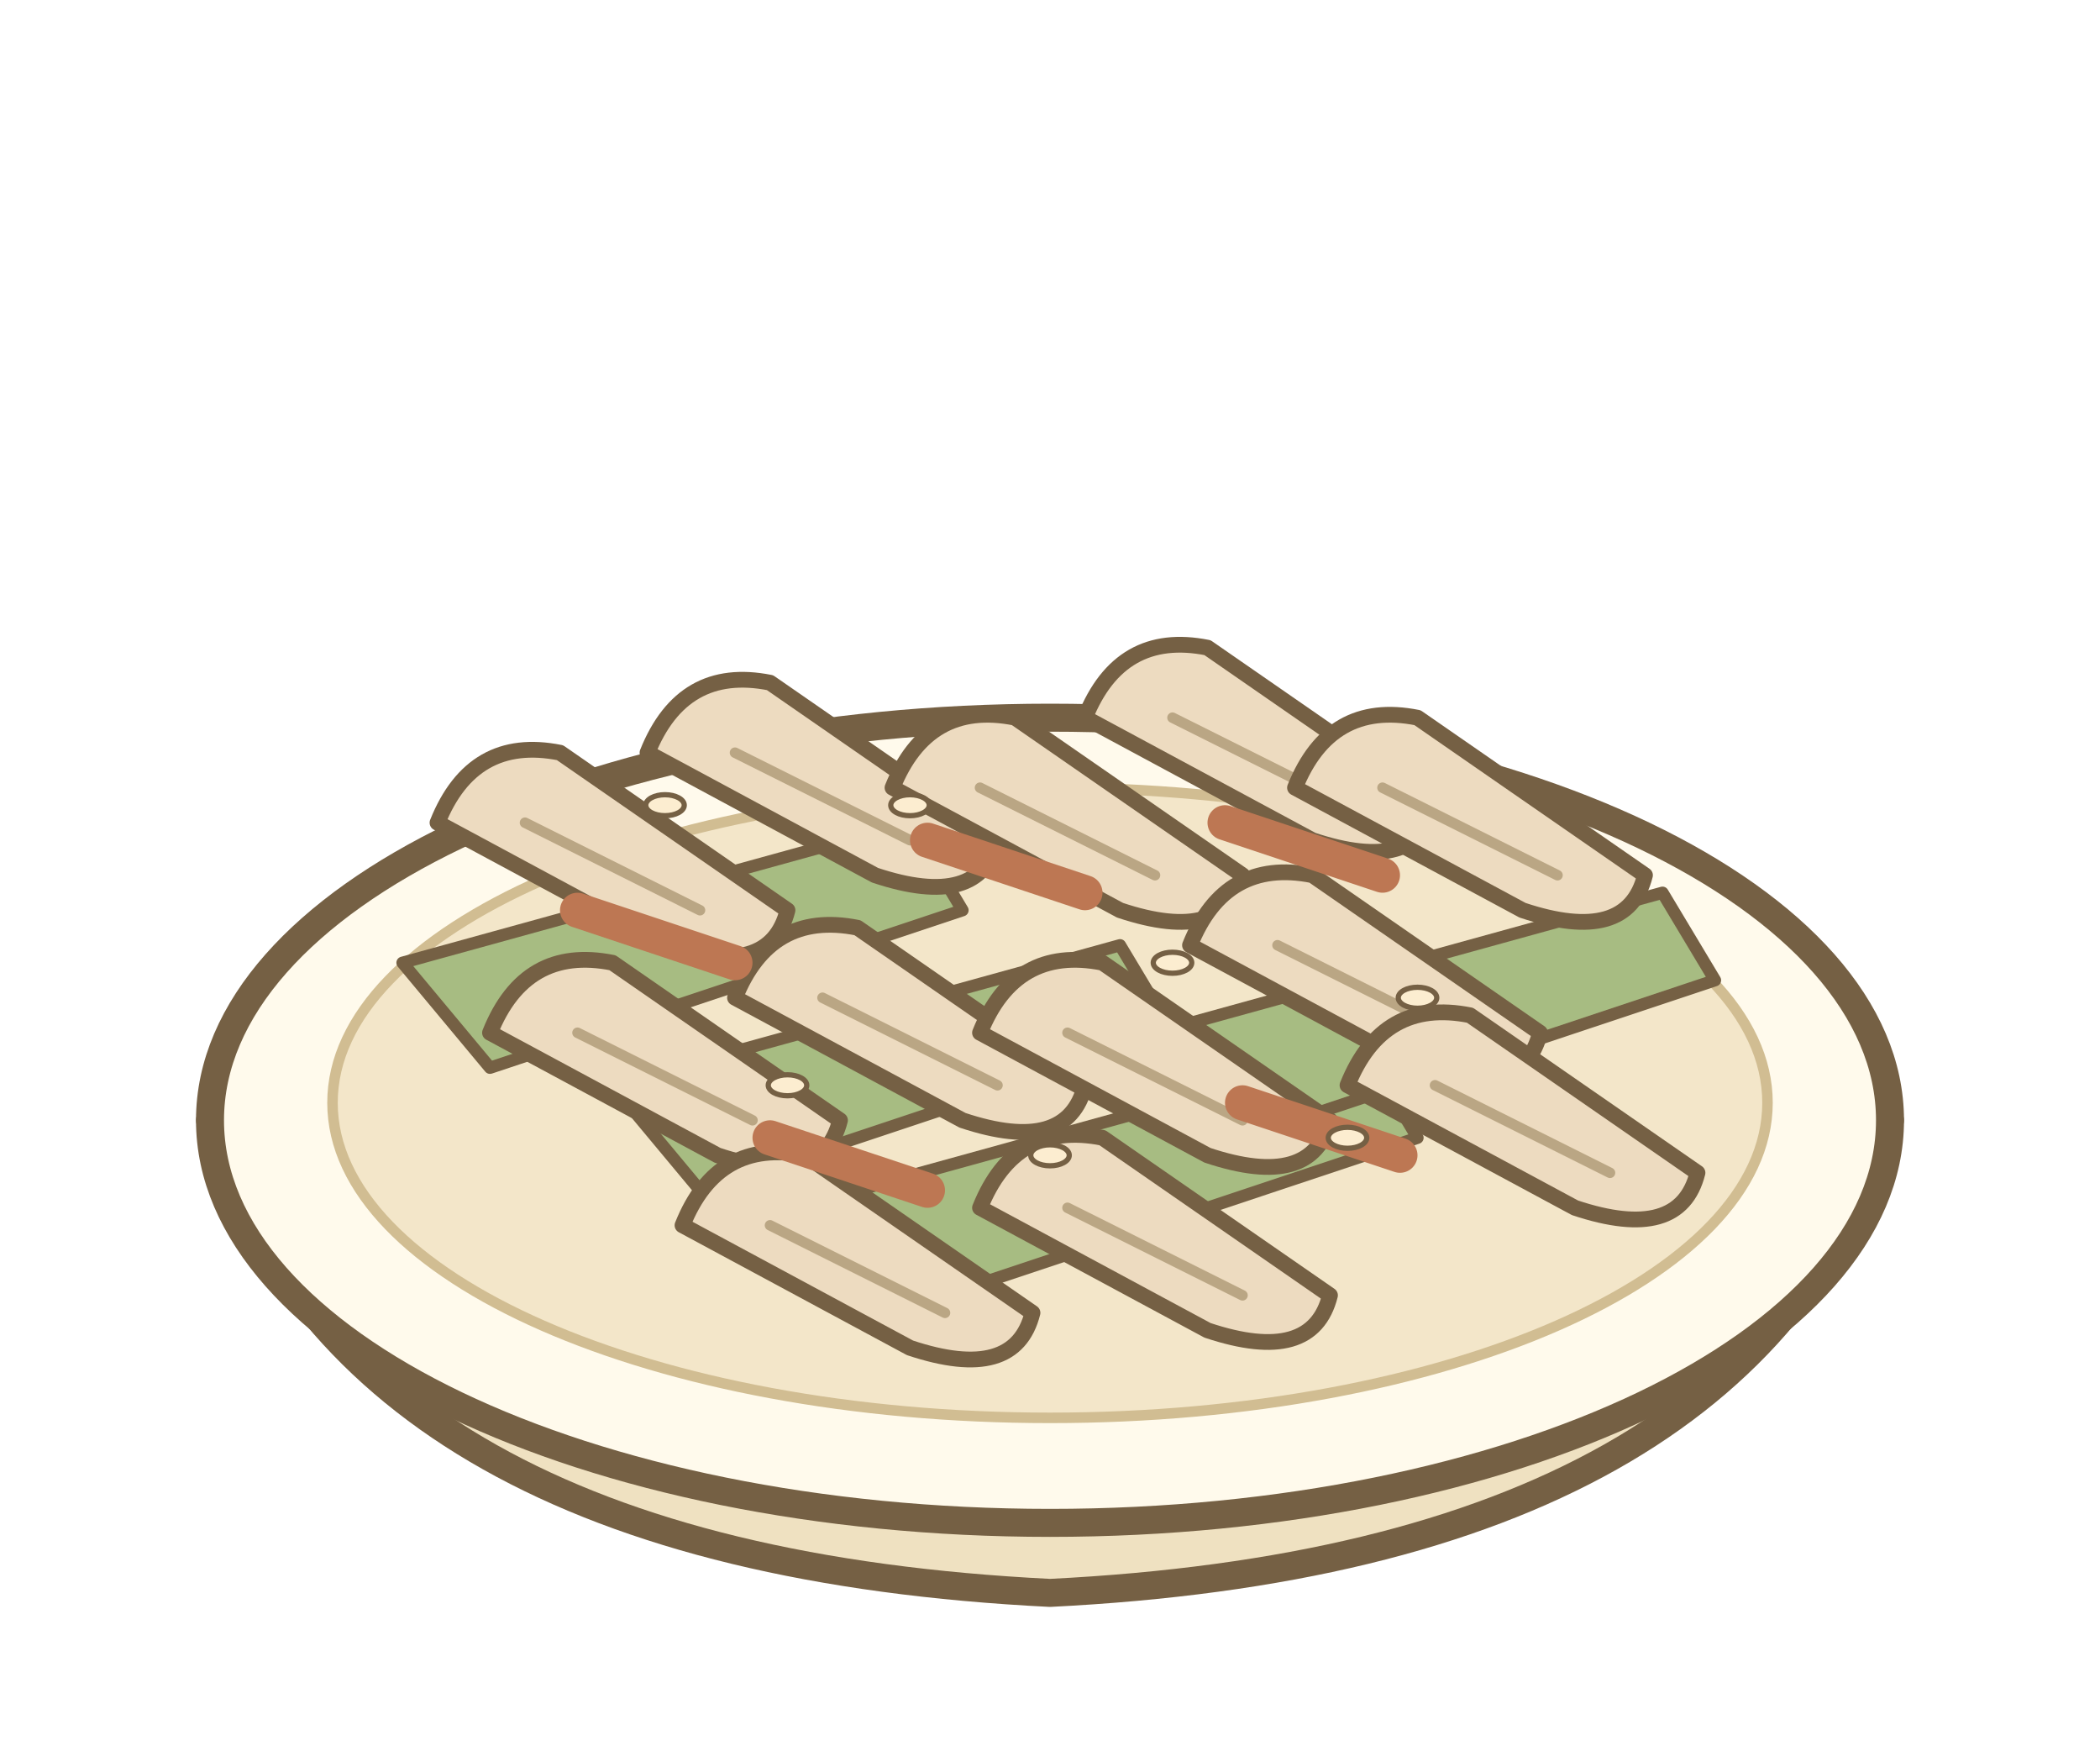
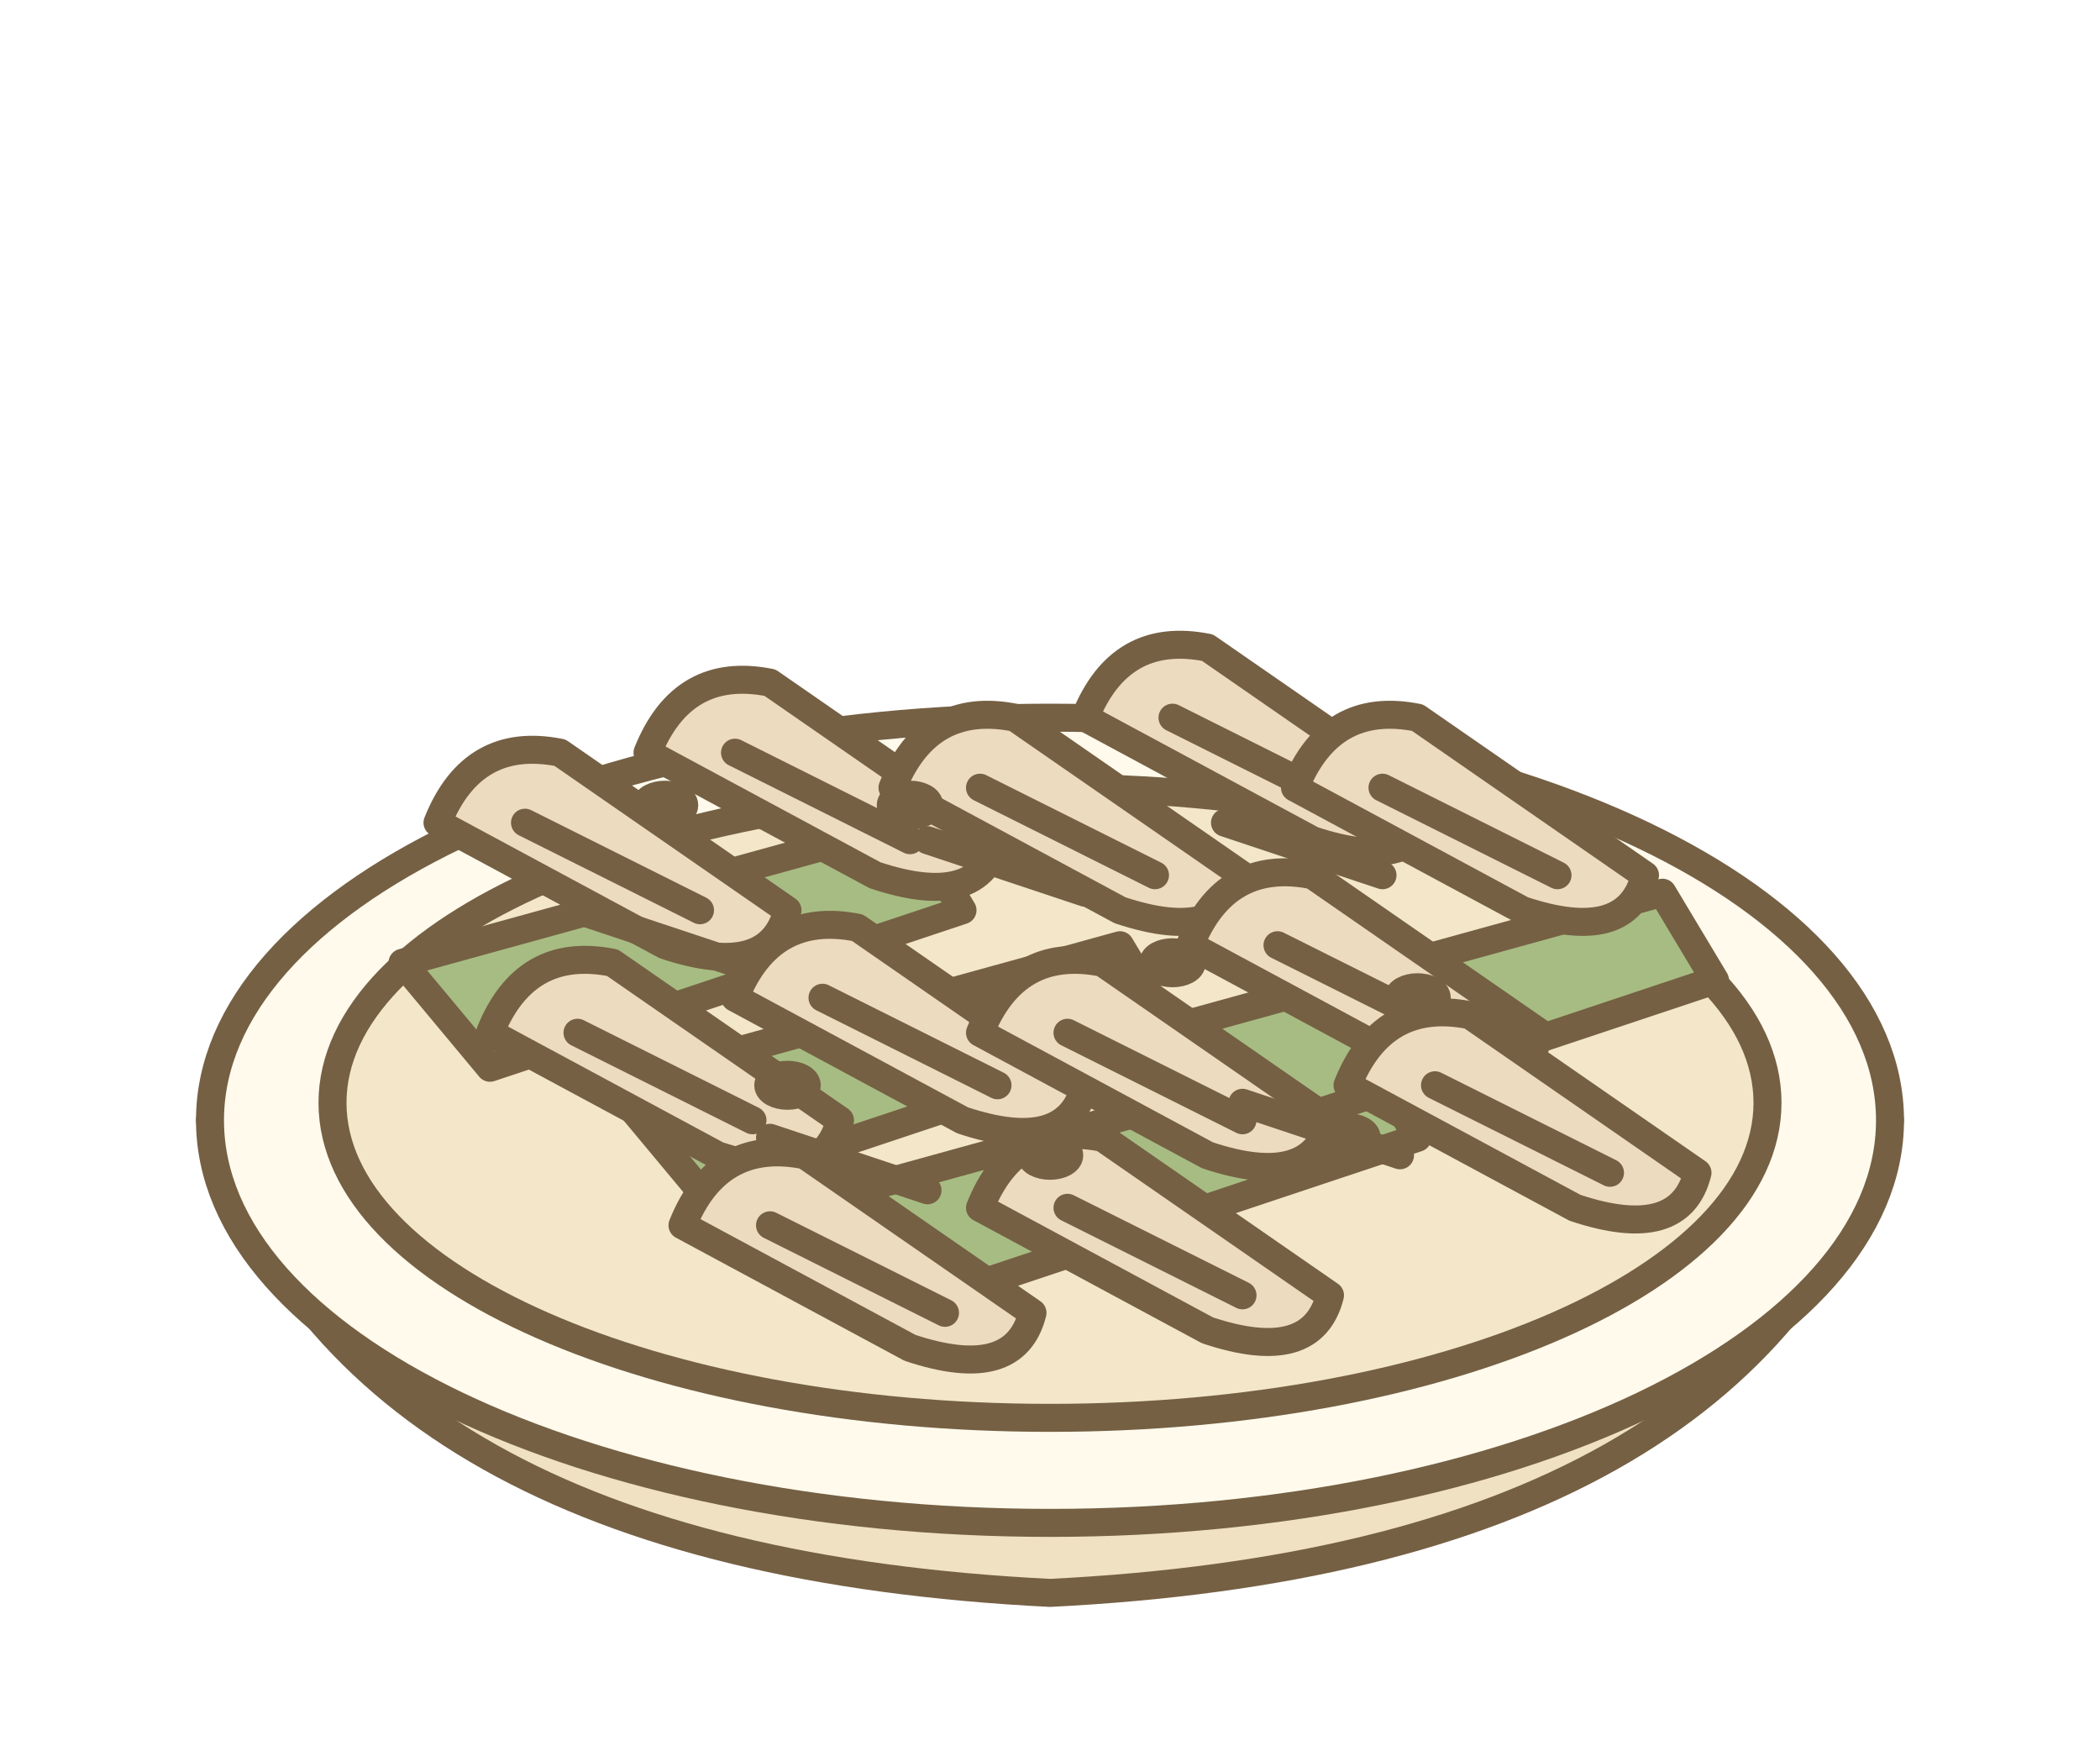
<svg xmlns="http://www.w3.org/2000/svg" width="120" height="100" viewBox="0 0 120 100">
  <g stroke-linecap="round" stroke-linejoin="round">
-     <path d="M12 64 Q20 89 60 91 Q100 89 108 64Z" fill="#EFE1C1" stroke="#756044" stroke-width="1.6" />
-     <ellipse cx="60" cy="64" rx="48" ry="23" fill="#FFFAEC" stroke="#756044" stroke-width="1.6" />
-     <ellipse cx="60" cy="63" rx="41" ry="18" fill="#F3E6C9" stroke="#D1BD92" stroke-width="0.6" />
-     <path d="M23 55 l29 -8 3 5 -27 9Z" fill="#A7BC82" stroke="#756044" stroke-width="0.7" />
-     <path d="M35 62 l29 -8 3 5 -27 9Z" fill="#A7BC82" stroke="#756044" stroke-width="0.7" />
-     <path d="M49 68 l29 -8 3 5 -27 9Z" fill="#A7BC82" stroke="#756044" stroke-width="0.7" />
-     <path d="M66 59 l29 -8 3 5 -27 9Z" fill="#A7BC82" stroke="#756044" stroke-width="0.7" />
-     <path d="M25 47 Q27 42 32 43 L45 52 Q44 56 38 54Z" fill="#EDDBC0" stroke="#756044" stroke-width="0.9" />
-     <path d="M30 47 L40 52" fill="none" stroke="#BAA684" stroke-width="0.6" />
-     <path d="M37 43 Q39 38 44 39 L57 48 Q56 52 50 50Z" fill="#EDDBC0" stroke="#756044" stroke-width="0.9" />
-     <path d="M42 43 L52 48" fill="none" stroke="#BAA684" stroke-width="0.6" />
-     <path d="M51 45 Q53 40 58 41 L71 50 Q70 54 64 52Z" fill="#EDDBC0" stroke="#756044" stroke-width="0.9" />
-     <path d="M56 45 L66 50" fill="none" stroke="#BAA684" stroke-width="0.6" />
-     <path d="M62 41 Q64 36 69 37 L82 46 Q81 50 75 48Z" fill="#EDDBC0" stroke="#756044" stroke-width="0.9" />
-     <path d="M67 41 L77 46" fill="none" stroke="#BAA684" stroke-width="0.6" />
-     <path d="M74 45 Q76 40 81 41 L94 50 Q93 54 87 52Z" fill="#EDDBC0" stroke="#756044" stroke-width="0.9" />
-     <path d="M79 45 L89 50" fill="none" stroke="#BAA684" stroke-width="0.6" />
-     <path d="M28 59 Q30 54 35 55 L48 64 Q47 68 41 66Z" fill="#EDDBC0" stroke="#756044" stroke-width="0.9" />
-     <path d="M33 59 L43 64" fill="none" stroke="#BAA684" stroke-width="0.6" />
-     <path d="M42 57 Q44 52 49 53 L62 62 Q61 66 55 64Z" fill="#EDDBC0" stroke="#756044" stroke-width="0.9" />
-     <path d="M47 57 L57 62" fill="none" stroke="#BAA684" stroke-width="0.6" />
-     <path d="M56 59 Q58 54 63 55 L76 64 Q75 68 69 66Z" fill="#EDDBC0" stroke="#756044" stroke-width="0.9" />
-     <path d="M61 59 L71 64" fill="none" stroke="#BAA684" stroke-width="0.6" />
-     <path d="M68 54 Q70 49 75 50 L88 59 Q87 63 81 61Z" fill="#EDDBC0" stroke="#756044" stroke-width="0.9" />
-     <path d="M73 54 L83 59" fill="none" stroke="#BAA684" stroke-width="0.6" />
-     <path d="M77 62 Q79 57 84 58 L97 67 Q96 71 90 69Z" fill="#EDDBC0" stroke="#756044" stroke-width="0.9" />
-     <path d="M82 62 L92 67" fill="none" stroke="#BAA684" stroke-width="0.6" />
-     <path d="M39 70 Q41 65 46 66 L59 75 Q58 79 52 77Z" fill="#EDDBC0" stroke="#756044" stroke-width="0.9" />
-     <path d="M44 70 L54 75" fill="none" stroke="#BAA684" stroke-width="0.6" />
-     <path d="M56 69 Q58 64 63 65 L76 74 Q75 78 69 76Z" fill="#EDDBC0" stroke="#756044" stroke-width="0.9" />
-     <path d="M61 69 L71 74" fill="none" stroke="#BAA684" stroke-width="0.6" />
-     <path d="M33 52 l9 3" fill="none" stroke="#BD7753" stroke-width="2" />
-     <path d="M53 48 l9 3" fill="none" stroke="#BD7753" stroke-width="2" />
-     <path d="M70 47 l9 3" fill="none" stroke="#BD7753" stroke-width="2" />
-     <path d="M44 65 l9 3" fill="none" stroke="#BD7753" stroke-width="2" />
-     <path d="M71 63 l9 3" fill="none" stroke="#BD7753" stroke-width="2" />
-     <ellipse cx="38" cy="46" rx="1.1" ry="0.6" fill="#FCEDD0" stroke="#756044" stroke-width="0.3" />
-     <ellipse cx="52" cy="46" rx="1.1" ry="0.6" fill="#FCEDD0" stroke="#756044" stroke-width="0.3" />
-     <ellipse cx="67" cy="55" rx="1.1" ry="0.6" fill="#FCEDD0" stroke="#756044" stroke-width="0.3" />
-     <ellipse cx="81" cy="57" rx="1.1" ry="0.6" fill="#FCEDD0" stroke="#756044" stroke-width="0.3" />
-     <ellipse cx="45" cy="62" rx="1.1" ry="0.6" fill="#FCEDD0" stroke="#756044" stroke-width="0.3" />
-     <ellipse cx="60" cy="66" rx="1.1" ry="0.6" fill="#FCEDD0" stroke="#756044" stroke-width="0.3" />
-     <ellipse cx="77" cy="65" rx="1.1" ry="0.6" fill="#FCEDD0" stroke="#756044" stroke-width="0.3" />
+     <path d="M12 64 Q20 89 60 91 Q100 89 108 64Z" fill="#EFE1C1" stroke="#756044" stroke-width="1.6" stroke-linecap="round" stroke-linejoin="round" />
+     <ellipse cx="60" cy="64" rx="48" ry="23" fill="#FFFAEC" stroke="#756044" stroke-width="1.6" stroke-linecap="round" stroke-linejoin="round" />
+     <ellipse cx="60" cy="63" rx="41" ry="18" fill="#F3E6C9" stroke="#756044" stroke-width="1.6" stroke-linecap="round" stroke-linejoin="round" />
+     <path d="M23 55 l29 -8 3 5 -27 9Z" fill="#A7BC82" stroke="#756044" stroke-width="1.6" stroke-linecap="round" stroke-linejoin="round" />
+     <path d="M35 62 l29 -8 3 5 -27 9Z" fill="#A7BC82" stroke="#756044" stroke-width="1.6" stroke-linecap="round" stroke-linejoin="round" />
+     <path d="M49 68 l29 -8 3 5 -27 9Z" fill="#A7BC82" stroke="#756044" stroke-width="1.6" stroke-linecap="round" stroke-linejoin="round" />
+     <path d="M66 59 l29 -8 3 5 -27 9Z" fill="#A7BC82" stroke="#756044" stroke-width="1.6" stroke-linecap="round" stroke-linejoin="round" />
+     <path d="M25 47 Q27 42 32 43 L45 52 Q44 56 38 54Z" fill="#EDDBC0" stroke="#756044" stroke-width="1.6" stroke-linecap="round" stroke-linejoin="round" />
+     <path d="M30 47 L40 52" fill="none" stroke="#756044" stroke-width="1.6" stroke-linecap="round" stroke-linejoin="round" />
+     <path d="M37 43 Q39 38 44 39 L57 48 Q56 52 50 50Z" fill="#EDDBC0" stroke="#756044" stroke-width="1.6" stroke-linecap="round" stroke-linejoin="round" />
+     <path d="M42 43 L52 48" fill="none" stroke="#756044" stroke-width="1.6" stroke-linecap="round" stroke-linejoin="round" />
+     <path d="M51 45 Q53 40 58 41 L71 50 Q70 54 64 52Z" fill="#EDDBC0" stroke="#756044" stroke-width="1.6" stroke-linecap="round" stroke-linejoin="round" />
+     <path d="M56 45 L66 50" fill="none" stroke="#756044" stroke-width="1.6" stroke-linecap="round" stroke-linejoin="round" />
+     <path d="M62 41 Q64 36 69 37 L82 46 Q81 50 75 48Z" fill="#EDDBC0" stroke="#756044" stroke-width="1.6" stroke-linecap="round" stroke-linejoin="round" />
+     <path d="M67 41 L77 46" fill="none" stroke="#756044" stroke-width="1.6" stroke-linecap="round" stroke-linejoin="round" />
+     <path d="M74 45 Q76 40 81 41 L94 50 Q93 54 87 52Z" fill="#EDDBC0" stroke="#756044" stroke-width="1.6" stroke-linecap="round" stroke-linejoin="round" />
+     <path d="M79 45 L89 50" fill="none" stroke="#756044" stroke-width="1.6" stroke-linecap="round" stroke-linejoin="round" />
+     <path d="M28 59 Q30 54 35 55 L48 64 Q47 68 41 66Z" fill="#EDDBC0" stroke="#756044" stroke-width="1.6" stroke-linecap="round" stroke-linejoin="round" />
+     <path d="M33 59 L43 64" fill="none" stroke="#756044" stroke-width="1.6" stroke-linecap="round" stroke-linejoin="round" />
+     <path d="M42 57 Q44 52 49 53 L62 62 Q61 66 55 64Z" fill="#EDDBC0" stroke="#756044" stroke-width="1.6" stroke-linecap="round" stroke-linejoin="round" />
+     <path d="M47 57 L57 62" fill="none" stroke="#756044" stroke-width="1.6" stroke-linecap="round" stroke-linejoin="round" />
+     <path d="M56 59 Q58 54 63 55 L76 64 Q75 68 69 66Z" fill="#EDDBC0" stroke="#756044" stroke-width="1.6" stroke-linecap="round" stroke-linejoin="round" />
+     <path d="M61 59 L71 64" fill="none" stroke="#756044" stroke-width="1.6" stroke-linecap="round" stroke-linejoin="round" />
+     <path d="M68 54 Q70 49 75 50 L88 59 Q87 63 81 61Z" fill="#EDDBC0" stroke="#756044" stroke-width="1.6" stroke-linecap="round" stroke-linejoin="round" />
+     <path d="M73 54 L83 59" fill="none" stroke="#756044" stroke-width="1.6" stroke-linecap="round" stroke-linejoin="round" />
+     <path d="M77 62 Q79 57 84 58 L97 67 Q96 71 90 69Z" fill="#EDDBC0" stroke="#756044" stroke-width="1.6" stroke-linecap="round" stroke-linejoin="round" />
+     <path d="M82 62 L92 67" fill="none" stroke="#756044" stroke-width="1.6" stroke-linecap="round" stroke-linejoin="round" />
+     <path d="M39 70 Q41 65 46 66 L59 75 Q58 79 52 77Z" fill="#EDDBC0" stroke="#756044" stroke-width="1.6" stroke-linecap="round" stroke-linejoin="round" />
+     <path d="M44 70 L54 75" fill="none" stroke="#756044" stroke-width="1.6" stroke-linecap="round" stroke-linejoin="round" />
+     <path d="M56 69 Q58 64 63 65 L76 74 Q75 78 69 76Z" fill="#EDDBC0" stroke="#756044" stroke-width="1.6" stroke-linecap="round" stroke-linejoin="round" />
+     <path d="M61 69 L71 74" fill="none" stroke="#756044" stroke-width="1.6" stroke-linecap="round" stroke-linejoin="round" />
+     <path d="M33 52 l9 3" fill="none" stroke="#756044" stroke-width="1.6" stroke-linecap="round" stroke-linejoin="round" />
+     <path d="M53 48 l9 3" fill="none" stroke="#756044" stroke-width="1.6" stroke-linecap="round" stroke-linejoin="round" />
+     <path d="M70 47 l9 3" fill="none" stroke="#756044" stroke-width="1.6" stroke-linecap="round" stroke-linejoin="round" />
+     <path d="M44 65 l9 3" fill="none" stroke="#756044" stroke-width="1.6" stroke-linecap="round" stroke-linejoin="round" />
+     <path d="M71 63 l9 3" fill="none" stroke="#756044" stroke-width="1.6" stroke-linecap="round" stroke-linejoin="round" />
+     <ellipse cx="38" cy="46" rx="1.1" ry="0.6" fill="#FCEDD0" stroke="#756044" stroke-width="1.6" stroke-linecap="round" stroke-linejoin="round" />
+     <ellipse cx="52" cy="46" rx="1.1" ry="0.6" fill="#FCEDD0" stroke="#756044" stroke-width="1.6" stroke-linecap="round" stroke-linejoin="round" />
+     <ellipse cx="67" cy="55" rx="1.1" ry="0.6" fill="#FCEDD0" stroke="#756044" stroke-width="1.6" stroke-linecap="round" stroke-linejoin="round" />
+     <ellipse cx="81" cy="57" rx="1.1" ry="0.6" fill="#FCEDD0" stroke="#756044" stroke-width="1.6" stroke-linecap="round" stroke-linejoin="round" />
+     <ellipse cx="45" cy="62" rx="1.1" ry="0.6" fill="#FCEDD0" stroke="#756044" stroke-width="1.6" stroke-linecap="round" stroke-linejoin="round" />
+     <ellipse cx="60" cy="66" rx="1.1" ry="0.6" fill="#FCEDD0" stroke="#756044" stroke-width="1.6" stroke-linecap="round" stroke-linejoin="round" />
+     <ellipse cx="77" cy="65" rx="1.1" ry="0.6" fill="#FCEDD0" stroke="#756044" stroke-width="1.6" stroke-linecap="round" stroke-linejoin="round" />
  </g>
</svg>
